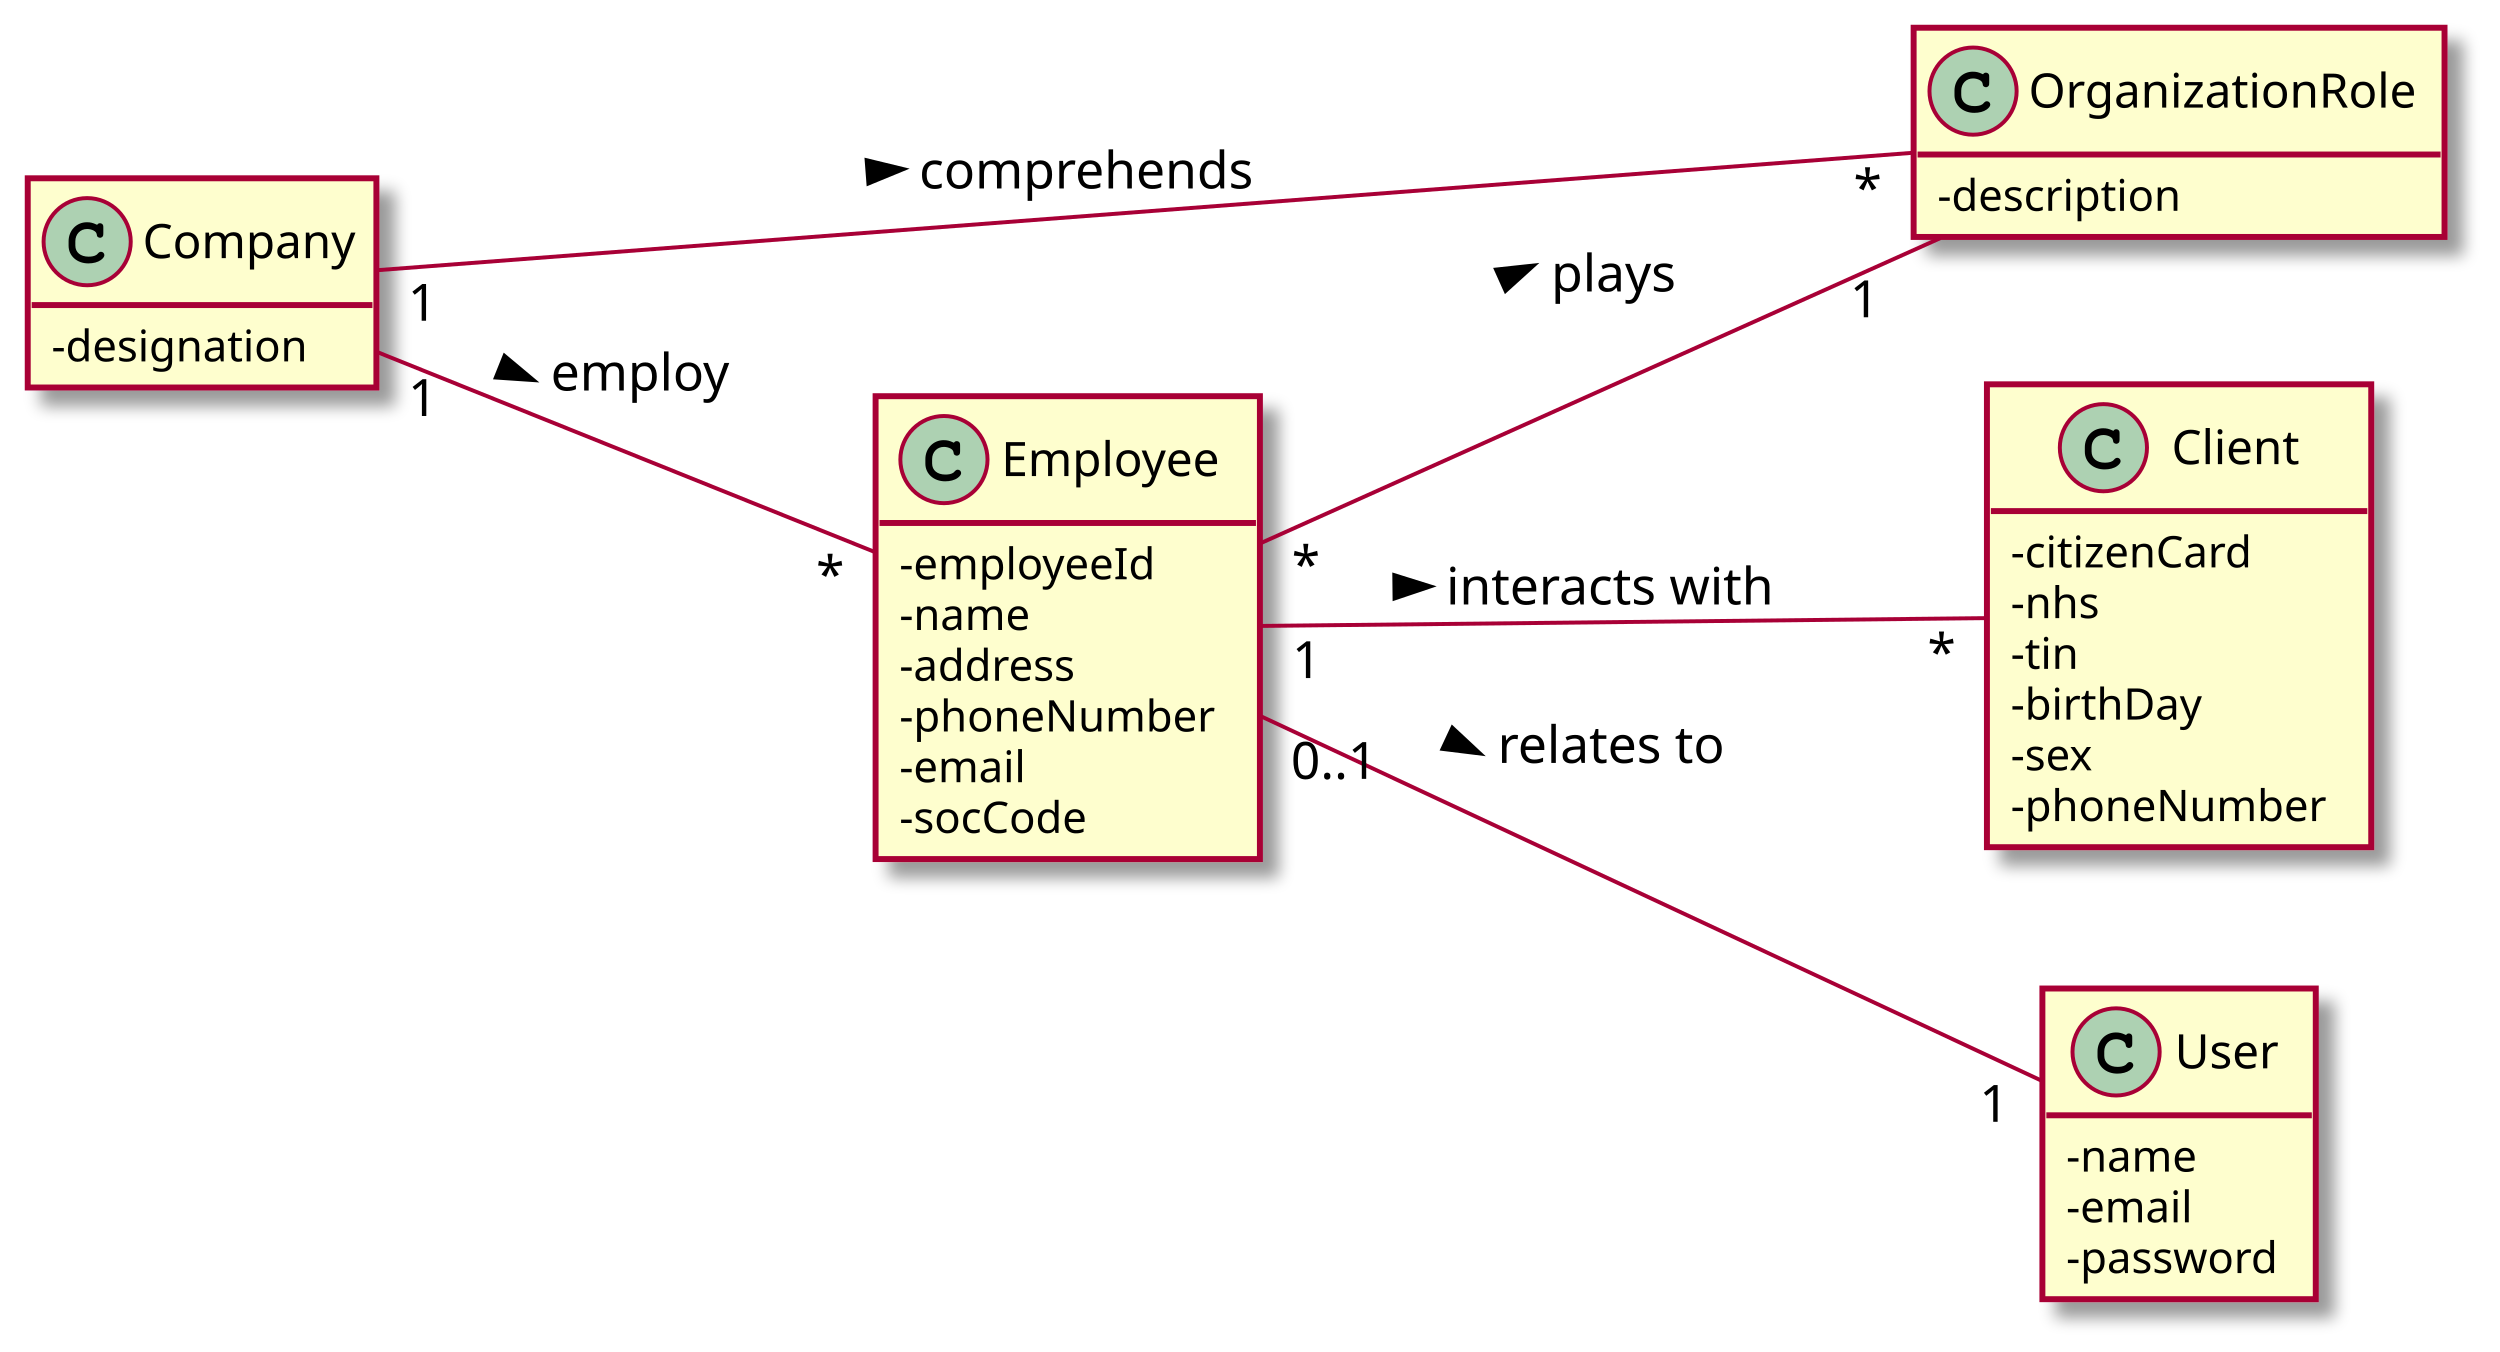
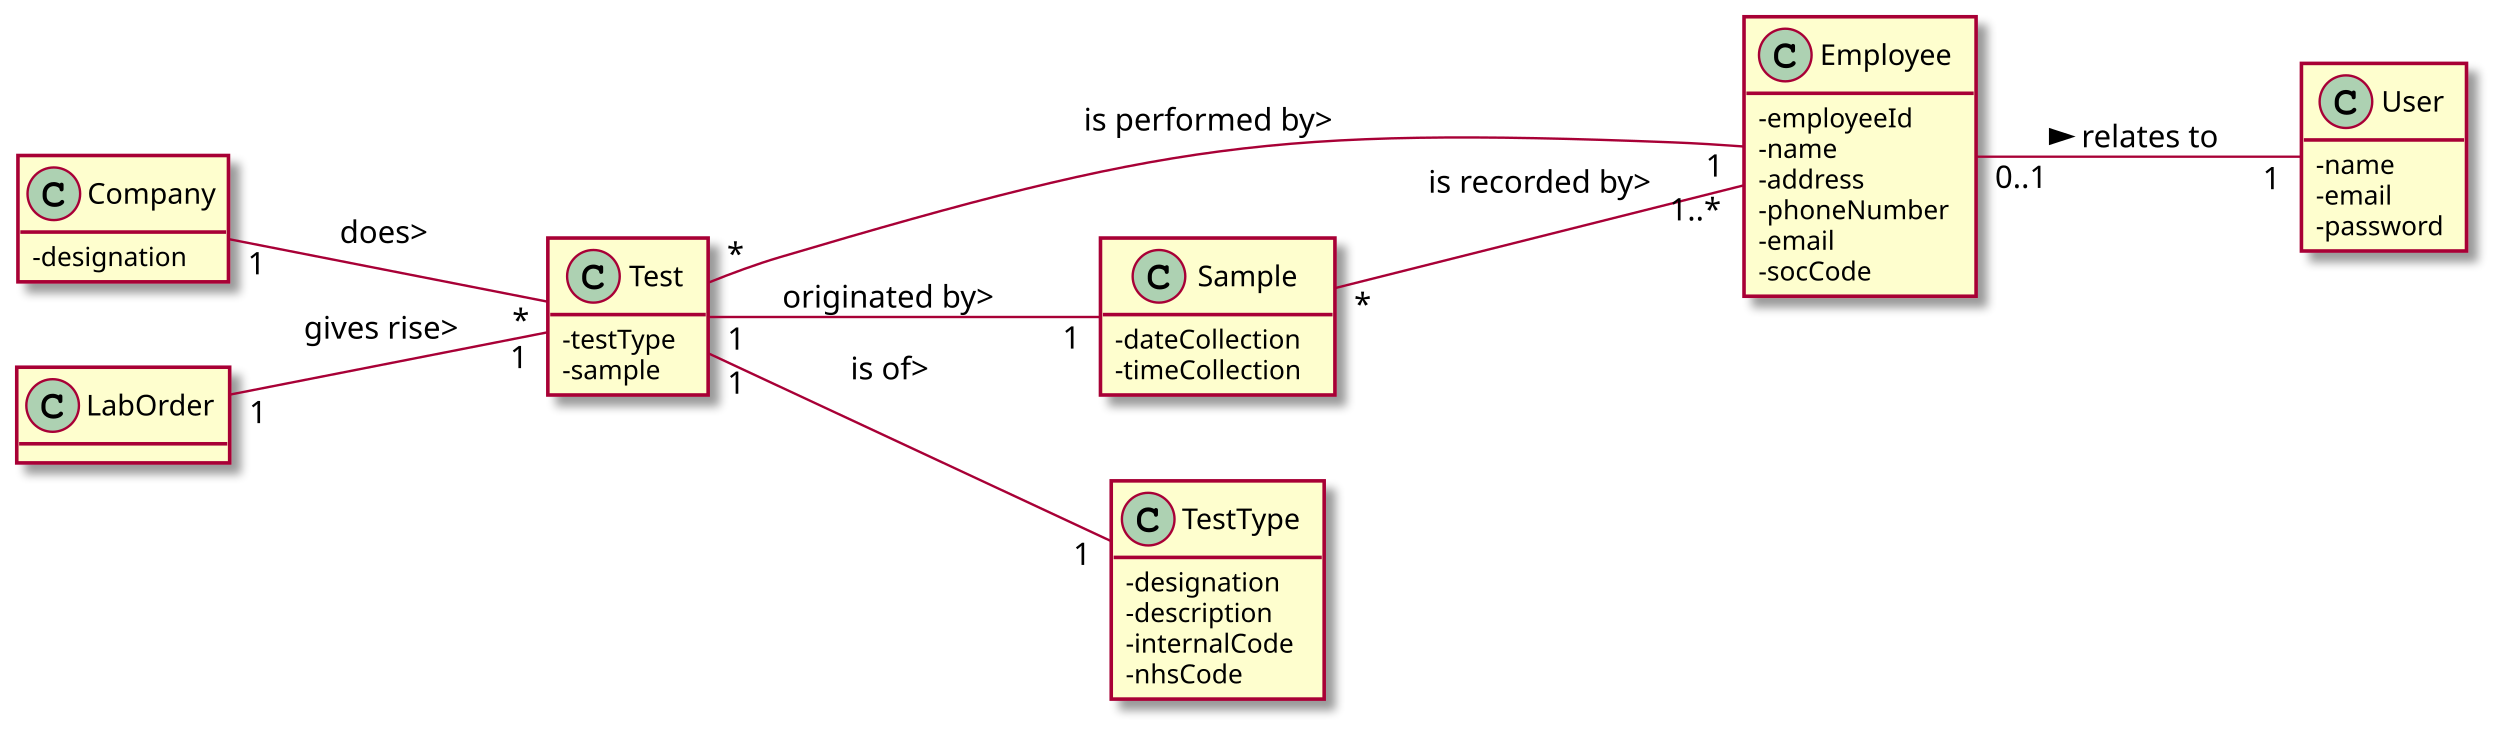
- <svg xmlns="http://www.w3.org/2000/svg" contentScriptType="application/ecmascript" contentStyleType="text/css" height="341px" preserveAspectRatio="none" style="width:631px;height:341px;background:#FFFFFF;" version="1.1" viewBox="0 0 631 341" width="631px" zoomAndPan="magnify">
+ <svg xmlns="http://www.w3.org/2000/svg" contentScriptType="application/ecmascript" contentStyleType="text/css" height="306px" preserveAspectRatio="none" style="width:1045px;height:306px;background:#FFFFFF;" version="1.1" viewBox="0 0 1045 306" width="1045px" zoomAndPan="magnify">
  <defs>
-     <filter height="300%" id="f15x3am2n447ev" width="300%" x="-1" y="-1">
+     <filter height="300%" id="f1e93oq31zhh8i" width="300%" x="-1" y="-1">
      <feGaussianBlur result="blurOut" stdDeviation="2.0" />
      <feColorMatrix in="blurOut" result="blurOut2" type="matrix" values="0 0 0 0 0 0 0 0 0 0 0 0 0 0 0 0 0 0 .4 0" />
      <feOffset dx="4.0" dy="4.0" in="blurOut2" result="blurOut3" />
      <feBlend in="SourceGraphic" in2="blurOut3" mode="normal" />
    </filter>
  </defs>
  <g>
-     <rect codeLine="6" fill="#FEFECE" filter="url(#f15x3am2n447ev)" height="52.805" id="Company" style="stroke:#A80036;stroke-width:1.5;" width="88" x="7" y="45" />
-     <ellipse cx="22" cy="61" fill="#ADD1B2" rx="11" ry="11" style="stroke:#A80036;stroke-width:1.0;" />
-     <path d="M24.344,56.672 C23.406,56.234 22.812,56.094 21.938,56.094 C19.312,56.094 17.312,58.172 17.312,60.891 L17.312,62.016 C17.312,64.594 19.422,66.484 22.312,66.484 C23.531,66.484 24.688,66.188 25.438,65.641 C26.016,65.234 26.344,64.781 26.344,64.391 C26.344,63.938 25.953,63.547 25.484,63.547 C25.266,63.547 25.062,63.625 24.875,63.812 C24.422,64.297 24.422,64.297 24.234,64.391 C23.812,64.656 23.125,64.781 22.359,64.781 C20.312,64.781 19.016,63.688 19.016,61.984 L19.016,60.891 C19.016,59.109 20.266,57.797 22,57.797 C22.578,57.797 23.188,57.953 23.656,58.203 C24.141,58.484 24.312,58.703 24.406,59.109 C24.469,59.516 24.5,59.641 24.641,59.766 C24.781,59.906 25.016,60.016 25.234,60.016 C25.5,60.016 25.766,59.875 25.938,59.656 C26.047,59.5 26.078,59.312 26.078,58.891 L26.078,57.469 C26.078,57.031 26.062,56.906 25.969,56.75 C25.812,56.484 25.531,56.344 25.234,56.344 C24.938,56.344 24.734,56.438 24.516,56.75 L24.344,56.672 Z " fill="#000000" />
-     <text fill="#000000" font-family="sans-serif" font-size="12" lengthAdjust="spacing" textLength="56" x="36" y="65.154">Company</text>
-     <line style="stroke:#A80036;stroke-width:1.5;" x1="8" x2="94" y1="77" y2="77" />
-     <text fill="#000000" font-family="sans-serif" font-size="11" lengthAdjust="spacing" textLength="70" x="13" y="91.21">-designation</text>
-     <rect codeLine="10" fill="#FEFECE" filter="url(#f15x3am2n447ev)" height="116.828" id="Employee" style="stroke:#A80036;stroke-width:1.5;" width="97" x="221" y="100" />
-     <ellipse cx="238.25" cy="116" fill="#ADD1B2" rx="11" ry="11" style="stroke:#A80036;stroke-width:1.0;" />
-     <path d="M240.594,111.672 C239.656,111.234 239.062,111.094 238.188,111.094 C235.562,111.094 233.562,113.172 233.562,115.891 L233.562,117.016 C233.562,119.594 235.672,121.484 238.562,121.484 C239.781,121.484 240.938,121.188 241.688,120.641 C242.266,120.234 242.594,119.781 242.594,119.391 C242.594,118.938 242.203,118.547 241.734,118.547 C241.516,118.547 241.312,118.625 241.125,118.812 C240.672,119.297 240.672,119.297 240.484,119.391 C240.062,119.656 239.375,119.781 238.609,119.781 C236.562,119.781 235.266,118.688 235.266,116.984 L235.266,115.891 C235.266,114.109 236.516,112.797 238.25,112.797 C238.828,112.797 239.438,112.953 239.906,113.203 C240.391,113.484 240.562,113.703 240.656,114.109 C240.719,114.516 240.75,114.641 240.891,114.766 C241.031,114.906 241.266,115.016 241.484,115.016 C241.75,115.016 242.016,114.875 242.188,114.656 C242.297,114.5 242.328,114.312 242.328,113.891 L242.328,112.469 C242.328,112.031 242.312,111.906 242.219,111.75 C242.062,111.484 241.781,111.344 241.484,111.344 C241.188,111.344 240.984,111.438 240.766,111.75 L240.594,111.672 Z " fill="#000000" />
-     <text fill="#000000" font-family="sans-serif" font-size="12" lengthAdjust="spacing" textLength="60" x="252.75" y="120.154">Employee</text>
-     <line style="stroke:#A80036;stroke-width:1.5;" x1="222" x2="317" y1="132" y2="132" />
-     <text fill="#000000" font-family="sans-serif" font-size="11" lengthAdjust="spacing" textLength="73" x="227" y="146.21">-employeeId</text>
-     <text fill="#000000" font-family="sans-serif" font-size="11" lengthAdjust="spacing" textLength="37" x="227" y="159.015">-name</text>
-     <text fill="#000000" font-family="sans-serif" font-size="11" lengthAdjust="spacing" textLength="49" x="227" y="171.82">-address</text>
-     <text fill="#000000" font-family="sans-serif" font-size="11" lengthAdjust="spacing" textLength="85" x="227" y="184.625">-phoneNumber</text>
-     <text fill="#000000" font-family="sans-serif" font-size="11" lengthAdjust="spacing" textLength="36" x="227" y="197.429">-email</text>
-     <text fill="#000000" font-family="sans-serif" font-size="11" lengthAdjust="spacing" textLength="53" x="227" y="210.234">-socCode</text>
-     <rect codeLine="19" fill="#FEFECE" filter="url(#f15x3am2n447ev)" height="52.805" id="OrganizationRole" style="stroke:#A80036;stroke-width:1.5;" width="134" x="483" y="7" />
-     <ellipse cx="498" cy="23" fill="#ADD1B2" rx="11" ry="11" style="stroke:#A80036;stroke-width:1.0;" />
-     <path d="M500.344,18.672 C499.406,18.234 498.812,18.094 497.938,18.094 C495.312,18.094 493.312,20.172 493.312,22.891 L493.312,24.016 C493.312,26.594 495.422,28.484 498.312,28.484 C499.531,28.484 500.688,28.188 501.438,27.641 C502.016,27.234 502.344,26.781 502.344,26.391 C502.344,25.938 501.953,25.547 501.484,25.547 C501.266,25.547 501.062,25.625 500.875,25.812 C500.422,26.297 500.422,26.297 500.234,26.391 C499.812,26.656 499.125,26.781 498.359,26.781 C496.312,26.781 495.016,25.688 495.016,23.984 L495.016,22.891 C495.016,21.109 496.266,19.797 498,19.797 C498.578,19.797 499.188,19.953 499.656,20.203 C500.141,20.484 500.312,20.703 500.406,21.109 C500.469,21.516 500.5,21.641 500.641,21.766 C500.781,21.906 501.016,22.016 501.234,22.016 C501.5,22.016 501.766,21.875 501.938,21.656 C502.047,21.5 502.078,21.312 502.078,20.891 L502.078,19.469 C502.078,19.031 502.062,18.906 501.969,18.75 C501.812,18.484 501.531,18.344 501.234,18.344 C500.938,18.344 500.734,18.438 500.516,18.75 L500.344,18.672 Z " fill="#000000" />
-     <text fill="#000000" font-family="sans-serif" font-size="12" lengthAdjust="spacing" textLength="102" x="512" y="27.154">OrganizationRole</text>
-     <line style="stroke:#A80036;stroke-width:1.5;" x1="484" x2="616" y1="39" y2="39" />
-     <text fill="#000000" font-family="sans-serif" font-size="11" lengthAdjust="spacing" textLength="66" x="489" y="53.21">-description</text>
-     <rect codeLine="23" fill="#FEFECE" filter="url(#f15x3am2n447ev)" height="116.828" id="Client" style="stroke:#A80036;stroke-width:1.5;" width="97" x="501.5" y="97" />
-     <ellipse cx="530.9" cy="113" fill="#ADD1B2" rx="11" ry="11" style="stroke:#A80036;stroke-width:1.0;" />
-     <path d="M533.244,108.672 C532.306,108.234 531.712,108.094 530.837,108.094 C528.212,108.094 526.212,110.172 526.212,112.891 L526.212,114.016 C526.212,116.594 528.322,118.484 531.212,118.484 C532.431,118.484 533.587,118.188 534.337,117.641 C534.916,117.234 535.244,116.781 535.244,116.391 C535.244,115.938 534.853,115.547 534.384,115.547 C534.166,115.547 533.962,115.625 533.775,115.812 C533.322,116.297 533.322,116.297 533.134,116.391 C532.712,116.656 532.025,116.781 531.259,116.781 C529.212,116.781 527.916,115.688 527.916,113.984 L527.916,112.891 C527.916,111.109 529.166,109.797 530.9,109.797 C531.478,109.797 532.087,109.953 532.556,110.203 C533.041,110.484 533.212,110.703 533.306,111.109 C533.369,111.516 533.4,111.641 533.541,111.766 C533.681,111.906 533.916,112.016 534.134,112.016 C534.4,112.016 534.666,111.875 534.837,111.656 C534.947,111.5 534.978,111.312 534.978,110.891 L534.978,109.469 C534.978,109.031 534.962,108.906 534.869,108.75 C534.712,108.484 534.431,108.344 534.134,108.344 C533.837,108.344 533.634,108.438 533.416,108.75 L533.244,108.672 Z " fill="#000000" />
-     <text fill="#000000" font-family="sans-serif" font-size="12" lengthAdjust="spacing" textLength="33" x="548.1" y="117.154">Client</text>
-     <line style="stroke:#A80036;stroke-width:1.5;" x1="502.5" x2="597.5" y1="129" y2="129" />
-     <text fill="#000000" font-family="sans-serif" font-size="11" lengthAdjust="spacing" textLength="68" x="507.5" y="143.21">-citizenCard</text>
-     <text fill="#000000" font-family="sans-serif" font-size="11" lengthAdjust="spacing" textLength="24" x="507.5" y="156.015">-nhs</text>
-     <text fill="#000000" font-family="sans-serif" font-size="11" lengthAdjust="spacing" textLength="18" x="507.5" y="168.82">-tin</text>
-     <text fill="#000000" font-family="sans-serif" font-size="11" lengthAdjust="spacing" textLength="52" x="507.5" y="181.625">-birthDay</text>
-     <text fill="#000000" font-family="sans-serif" font-size="11" lengthAdjust="spacing" textLength="25" x="507.5" y="194.429">-sex</text>
-     <text fill="#000000" font-family="sans-serif" font-size="11" lengthAdjust="spacing" textLength="85" x="507.5" y="207.234">-phoneNumber</text>
-     <rect codeLine="32" fill="#FEFECE" filter="url(#f15x3am2n447ev)" height="78.414" id="User" style="stroke:#A80036;stroke-width:1.5;" width="69" x="515.5" y="249.5" />
-     <ellipse cx="534.1" cy="265.5" fill="#ADD1B2" rx="11" ry="11" style="stroke:#A80036;stroke-width:1.0;" />
-     <path d="M536.444,261.172 C535.506,260.734 534.913,260.594 534.038,260.594 C531.413,260.594 529.413,262.672 529.413,265.391 L529.413,266.516 C529.413,269.094 531.522,270.984 534.413,270.984 C535.631,270.984 536.788,270.688 537.538,270.141 C538.116,269.734 538.444,269.281 538.444,268.891 C538.444,268.438 538.053,268.047 537.584,268.047 C537.366,268.047 537.163,268.125 536.975,268.312 C536.522,268.797 536.522,268.797 536.334,268.891 C535.913,269.156 535.225,269.281 534.459,269.281 C532.413,269.281 531.116,268.188 531.116,266.484 L531.116,265.391 C531.116,263.609 532.366,262.297 534.1,262.297 C534.678,262.297 535.288,262.453 535.756,262.703 C536.241,262.984 536.413,263.203 536.506,263.609 C536.569,264.016 536.6,264.141 536.741,264.266 C536.881,264.406 537.116,264.516 537.334,264.516 C537.6,264.516 537.866,264.375 538.038,264.156 C538.147,264 538.178,263.812 538.178,263.391 L538.178,261.969 C538.178,261.531 538.163,261.406 538.069,261.25 C537.913,260.984 537.631,260.844 537.334,260.844 C537.038,260.844 536.834,260.938 536.616,261.25 L536.444,261.172 Z " fill="#000000" />
-     <text fill="#000000" font-family="sans-serif" font-size="12" lengthAdjust="spacing" textLength="29" x="548.9" y="269.654">User</text>
-     <line style="stroke:#A80036;stroke-width:1.5;" x1="516.5" x2="583.5" y1="281.5" y2="281.5" />
-     <text fill="#000000" font-family="sans-serif" font-size="11" lengthAdjust="spacing" textLength="37" x="521.5" y="295.71">-name</text>
-     <text fill="#000000" font-family="sans-serif" font-size="11" lengthAdjust="spacing" textLength="36" x="521.5" y="308.515">-email</text>
-     <text fill="#000000" font-family="sans-serif" font-size="11" lengthAdjust="spacing" textLength="57" x="521.5" y="321.32">-password</text>
-     <path codeLine="40" d="M95.032,88.792 C131.287,103.361 183.103,124.183 220.654,139.273 " fill="none" id="Company-Employee" style="stroke:#A80036;stroke-width:1.0;" />
-     <polygon fill="#000000" points="134.639,95.931,127.343,89.831,125.151,95.285,134.639,95.931" style="stroke:#000000;stroke-width:1.0;" />
-     <text fill="#000000" font-family="sans-serif" font-size="13" lengthAdjust="spacing" textLength="48" x="139" y="98.567">employ</text>
-     <text fill="#000000" font-family="sans-serif" font-size="13" lengthAdjust="spacing" textLength="8" x="102.988" y="104.992">1</text>
-     <text fill="#000000" font-family="sans-serif" font-size="13" lengthAdjust="spacing" textLength="7" x="205.966" y="149.64">*</text>
-     <path codeLine="41" d="M95.236,68.194 C182.381,61.531 379.606,46.452 482.976,38.548 " fill="none" id="Company-OrganizationRole" style="stroke:#A80036;stroke-width:1.0;" />
-     <polygon fill="#000000" points="227.985,42.685,218.743,40.444,219.191,46.305,227.985,42.685" style="stroke:#000000;stroke-width:1.0;" />
-     <text fill="#000000" font-family="sans-serif" font-size="13" lengthAdjust="spacing" textLength="88" x="232" y="47.567">comprehends</text>
-     <text fill="#000000" font-family="sans-serif" font-size="13" lengthAdjust="spacing" textLength="8" x="102.924" y="80.956">1</text>
-     <text fill="#000000" font-family="sans-serif" font-size="13" lengthAdjust="spacing" textLength="7" x="467.822" y="52.085">*</text>
-     <path codeLine="42" d="M318.059,137.154 C365.521,115.851 438.565,83.067 489.765,60.087 " fill="none" id="Employee-OrganizationRole" style="stroke:#A80036;stroke-width:1.0;" />
-     <polygon fill="#000000" points="387.062,67.019,377.606,68.041,380.013,73.404,387.062,67.019" style="stroke:#000000;stroke-width:1.0;" />
-     <text fill="#000000" font-family="sans-serif" font-size="13" lengthAdjust="spacing" textLength="34" x="391.5" y="73.567">plays</text>
-     <text fill="#000000" font-family="sans-serif" font-size="13" lengthAdjust="spacing" textLength="7" x="326.031" y="147.124">*</text>
-     <text fill="#000000" font-family="sans-serif" font-size="13" lengthAdjust="spacing" textLength="8" x="466.911" y="80.075">1</text>
-     <path codeLine="43" d="M318.059,180.7 C374.143,206.879 465.949,249.733 515.222,272.733 " fill="none" id="Employee-User" style="stroke:#A80036;stroke-width:1.0;" />
-     <polygon fill="#000000" points="373.531,190.181,366.578,183.692,364.091,189.018,373.531,190.181" style="stroke:#000000;stroke-width:1.0;" />
-     <text fill="#000000" font-family="sans-serif" font-size="13" lengthAdjust="spacing" textLength="61" x="378" y="192.567">relates to</text>
-     <text fill="#000000" font-family="sans-serif" font-size="13" lengthAdjust="spacing" textLength="24" x="325.818" y="196.592">0..1</text>
-     <text fill="#000000" font-family="sans-serif" font-size="13" lengthAdjust="spacing" textLength="8" x="499.588" y="283.144">1</text>
-     <path codeLine="44" d="M318.059,157.988 C369.172,157.437 449.954,156.567 501.171,156.015 " fill="none" id="Employee-Client" style="stroke:#A80036;stroke-width:1.0;" />
-     <polygon fill="#000000" points="361,148.012,351.923,145.171,351.987,151.049,361,148.012" style="stroke:#000000;stroke-width:1.0;" />
-     <text fill="#000000" font-family="sans-serif" font-size="13" lengthAdjust="spacing" textLength="87" x="365" y="152.567">interacts with</text>
-     <text fill="#000000" font-family="sans-serif" font-size="13" lengthAdjust="spacing" textLength="8" x="326.107" y="171.148">1</text>
-     <text fill="#000000" font-family="sans-serif" font-size="13" lengthAdjust="spacing" textLength="7" x="486.485" y="169.281">*</text>
+     <rect codeLine="6" fill="#FEFECE" filter="url(#f1e93oq31zhh8i)" height="52.805" id="Company" style="stroke:#A80036;stroke-width:1.5;" width="88" x="7.5" y="65" />
+     <ellipse cx="22.5" cy="81" fill="#ADD1B2" rx="11" ry="11" style="stroke:#A80036;stroke-width:1.0;" />
+     <path d="M24.844,76.672 C23.906,76.234 23.312,76.094 22.438,76.094 C19.812,76.094 17.812,78.172 17.812,80.891 L17.812,82.016 C17.812,84.594 19.922,86.484 22.812,86.484 C24.031,86.484 25.188,86.188 25.938,85.641 C26.516,85.234 26.844,84.781 26.844,84.391 C26.844,83.938 26.453,83.547 25.984,83.547 C25.766,83.547 25.562,83.625 25.375,83.812 C24.922,84.297 24.922,84.297 24.734,84.391 C24.312,84.656 23.625,84.781 22.859,84.781 C20.812,84.781 19.516,83.688 19.516,81.984 L19.516,80.891 C19.516,79.109 20.766,77.797 22.5,77.797 C23.078,77.797 23.688,77.953 24.156,78.203 C24.641,78.484 24.812,78.703 24.906,79.109 C24.969,79.516 25,79.641 25.141,79.766 C25.281,79.906 25.516,80.016 25.734,80.016 C26,80.016 26.266,79.875 26.438,79.656 C26.547,79.5 26.578,79.312 26.578,78.891 L26.578,77.469 C26.578,77.031 26.562,76.906 26.469,76.75 C26.312,76.484 26.031,76.344 25.734,76.344 C25.438,76.344 25.234,76.438 25.016,76.75 L24.844,76.672 Z " fill="#000000" />
+     <text fill="#000000" font-family="sans-serif" font-size="12" lengthAdjust="spacing" textLength="56" x="36.5" y="85.154">Company</text>
+     <line style="stroke:#A80036;stroke-width:1.5;" x1="8.5" x2="94.5" y1="97" y2="97" />
+     <text fill="#000000" font-family="sans-serif" font-size="11" lengthAdjust="spacing" textLength="70" x="13.5" y="111.21">-designation</text>
+     <rect codeLine="10" fill="#FEFECE" filter="url(#f1e93oq31zhh8i)" height="116.828" id="Employee" style="stroke:#A80036;stroke-width:1.5;" width="97" x="729" y="7" />
+     <ellipse cx="746.25" cy="23" fill="#ADD1B2" rx="11" ry="11" style="stroke:#A80036;stroke-width:1.0;" />
+     <path d="M748.594,18.672 C747.656,18.234 747.062,18.094 746.188,18.094 C743.562,18.094 741.562,20.172 741.562,22.891 L741.562,24.016 C741.562,26.594 743.672,28.484 746.562,28.484 C747.781,28.484 748.938,28.188 749.688,27.641 C750.266,27.234 750.594,26.781 750.594,26.391 C750.594,25.938 750.203,25.547 749.734,25.547 C749.516,25.547 749.312,25.625 749.125,25.812 C748.672,26.297 748.672,26.297 748.484,26.391 C748.062,26.656 747.375,26.781 746.609,26.781 C744.562,26.781 743.266,25.688 743.266,23.984 L743.266,22.891 C743.266,21.109 744.516,19.797 746.25,19.797 C746.828,19.797 747.438,19.953 747.906,20.203 C748.391,20.484 748.562,20.703 748.656,21.109 C748.719,21.516 748.75,21.641 748.891,21.766 C749.031,21.906 749.266,22.016 749.484,22.016 C749.75,22.016 750.016,21.875 750.188,21.656 C750.297,21.5 750.328,21.312 750.328,20.891 L750.328,19.469 C750.328,19.031 750.312,18.906 750.219,18.75 C750.062,18.484 749.781,18.344 749.484,18.344 C749.188,18.344 748.984,18.438 748.766,18.75 L748.594,18.672 Z " fill="#000000" />
+     <text fill="#000000" font-family="sans-serif" font-size="12" lengthAdjust="spacing" textLength="60" x="760.75" y="27.154">Employee</text>
+     <line style="stroke:#A80036;stroke-width:1.5;" x1="730" x2="825" y1="39" y2="39" />
+     <text fill="#000000" font-family="sans-serif" font-size="11" lengthAdjust="spacing" textLength="73" x="735" y="53.21">-employeeId</text>
+     <text fill="#000000" font-family="sans-serif" font-size="11" lengthAdjust="spacing" textLength="37" x="735" y="66.015">-name</text>
+     <text fill="#000000" font-family="sans-serif" font-size="11" lengthAdjust="spacing" textLength="49" x="735" y="78.82">-address</text>
+     <text fill="#000000" font-family="sans-serif" font-size="11" lengthAdjust="spacing" textLength="85" x="735" y="91.624">-phoneNumber</text>
+     <text fill="#000000" font-family="sans-serif" font-size="11" lengthAdjust="spacing" textLength="36" x="735" y="104.429">-email</text>
+     <text fill="#000000" font-family="sans-serif" font-size="11" lengthAdjust="spacing" textLength="53" x="735" y="117.234">-socCode</text>
+     <rect codeLine="21" fill="#FEFECE" filter="url(#f1e93oq31zhh8i)" height="78.414" id="User" style="stroke:#A80036;stroke-width:1.5;" width="69" x="962" y="26.5" />
+     <ellipse cx="980.6" cy="42.5" fill="#ADD1B2" rx="11" ry="11" style="stroke:#A80036;stroke-width:1.0;" />
+     <path d="M982.944,38.172 C982.006,37.734 981.413,37.594 980.538,37.594 C977.913,37.594 975.913,39.672 975.913,42.391 L975.913,43.516 C975.913,46.094 978.022,47.984 980.913,47.984 C982.131,47.984 983.288,47.688 984.038,47.141 C984.616,46.734 984.944,46.281 984.944,45.891 C984.944,45.438 984.553,45.047 984.084,45.047 C983.866,45.047 983.663,45.125 983.475,45.312 C983.022,45.797 983.022,45.797 982.834,45.891 C982.413,46.156 981.725,46.281 980.959,46.281 C978.913,46.281 977.616,45.188 977.616,43.484 L977.616,42.391 C977.616,40.609 978.866,39.297 980.6,39.297 C981.178,39.297 981.788,39.453 982.256,39.703 C982.741,39.984 982.913,40.203 983.006,40.609 C983.069,41.016 983.1,41.141 983.241,41.266 C983.381,41.406 983.616,41.516 983.834,41.516 C984.1,41.516 984.366,41.375 984.538,41.156 C984.647,41 984.678,40.812 984.678,40.391 L984.678,38.969 C984.678,38.531 984.663,38.406 984.569,38.25 C984.413,37.984 984.131,37.844 983.834,37.844 C983.538,37.844 983.334,37.938 983.116,38.25 L982.944,38.172 Z " fill="#000000" />
+     <text fill="#000000" font-family="sans-serif" font-size="12" lengthAdjust="spacing" textLength="29" x="995.4" y="46.654">User</text>
+     <line style="stroke:#A80036;stroke-width:1.5;" x1="963" x2="1030" y1="58.5" y2="58.5" />
+     <text fill="#000000" font-family="sans-serif" font-size="11" lengthAdjust="spacing" textLength="37" x="968" y="72.71">-name</text>
+     <text fill="#000000" font-family="sans-serif" font-size="11" lengthAdjust="spacing" textLength="36" x="968" y="85.515">-email</text>
+     <text fill="#000000" font-family="sans-serif" font-size="11" lengthAdjust="spacing" textLength="57" x="968" y="98.32">-password</text>
+     <rect codeLine="27" fill="#FEFECE" filter="url(#f1e93oq31zhh8i)" height="65.609" id="Test" style="stroke:#A80036;stroke-width:1.5;" width="67" x="229" y="99.5" />
+     <ellipse cx="248.05" cy="115.5" fill="#ADD1B2" rx="11" ry="11" style="stroke:#A80036;stroke-width:1.0;" />
+     <path d="M250.394,111.172 C249.456,110.734 248.863,110.594 247.988,110.594 C245.363,110.594 243.363,112.672 243.363,115.391 L243.363,116.516 C243.363,119.094 245.472,120.984 248.363,120.984 C249.581,120.984 250.738,120.688 251.488,120.141 C252.066,119.734 252.394,119.281 252.394,118.891 C252.394,118.438 252.003,118.047 251.534,118.047 C251.316,118.047 251.113,118.125 250.925,118.312 C250.472,118.797 250.472,118.797 250.284,118.891 C249.863,119.156 249.175,119.281 248.409,119.281 C246.363,119.281 245.066,118.188 245.066,116.484 L245.066,115.391 C245.066,113.609 246.316,112.297 248.05,112.297 C248.628,112.297 249.238,112.453 249.706,112.703 C250.191,112.984 250.363,113.203 250.456,113.609 C250.519,114.016 250.55,114.141 250.691,114.266 C250.831,114.406 251.066,114.516 251.284,114.516 C251.55,114.516 251.816,114.375 251.988,114.156 C252.097,114 252.128,113.812 252.128,113.391 L252.128,111.969 C252.128,111.531 252.113,111.406 252.019,111.25 C251.863,110.984 251.581,110.844 251.284,110.844 C250.988,110.844 250.784,110.938 250.566,111.25 L250.394,111.172 Z " fill="#000000" />
+     <text fill="#000000" font-family="sans-serif" font-size="12" lengthAdjust="spacing" textLength="26" x="262.95" y="119.654">Test</text>
+     <line style="stroke:#A80036;stroke-width:1.5;" x1="230" x2="295" y1="131.5" y2="131.5" />
+     <text fill="#000000" font-family="sans-serif" font-size="11" lengthAdjust="spacing" textLength="55" x="235" y="145.71">-testType</text>
+     <text fill="#000000" font-family="sans-serif" font-size="11" lengthAdjust="spacing" textLength="46" x="235" y="158.515">-sample</text>
+     <rect codeLine="33" fill="#FEFECE" filter="url(#f1e93oq31zhh8i)" height="65.609" id="Sample" style="stroke:#A80036;stroke-width:1.5;" width="98" x="460" y="99.5" />
+     <ellipse cx="484.45" cy="115.5" fill="#ADD1B2" rx="11" ry="11" style="stroke:#A80036;stroke-width:1.0;" />
+     <path d="M486.794,111.172 C485.856,110.734 485.262,110.594 484.387,110.594 C481.762,110.594 479.762,112.672 479.762,115.391 L479.762,116.516 C479.762,119.094 481.872,120.984 484.762,120.984 C485.981,120.984 487.137,120.688 487.887,120.141 C488.466,119.734 488.794,119.281 488.794,118.891 C488.794,118.438 488.403,118.047 487.934,118.047 C487.716,118.047 487.512,118.125 487.325,118.312 C486.872,118.797 486.872,118.797 486.684,118.891 C486.262,119.156 485.575,119.281 484.809,119.281 C482.762,119.281 481.466,118.188 481.466,116.484 L481.466,115.391 C481.466,113.609 482.716,112.297 484.45,112.297 C485.028,112.297 485.637,112.453 486.106,112.703 C486.591,112.984 486.762,113.203 486.856,113.609 C486.919,114.016 486.95,114.141 487.091,114.266 C487.231,114.406 487.466,114.516 487.684,114.516 C487.95,114.516 488.216,114.375 488.387,114.156 C488.497,114 488.528,113.812 488.528,113.391 L488.528,111.969 C488.528,111.531 488.512,111.406 488.419,111.25 C488.262,110.984 487.981,110.844 487.684,110.844 C487.387,110.844 487.184,110.938 486.966,111.25 L486.794,111.172 Z " fill="#000000" />
+     <text fill="#000000" font-family="sans-serif" font-size="12" lengthAdjust="spacing" textLength="45" x="500.55" y="119.654">Sample</text>
+     <line style="stroke:#A80036;stroke-width:1.5;" x1="461" x2="557" y1="131.5" y2="131.5" />
+     <text fill="#000000" font-family="sans-serif" font-size="11" lengthAdjust="spacing" textLength="86" x="466" y="145.71">-dateCollection</text>
+     <text fill="#000000" font-family="sans-serif" font-size="11" lengthAdjust="spacing" textLength="86" x="466" y="158.515">-timeCollection</text>
+     <rect codeLine="38" fill="#FEFECE" filter="url(#f1e93oq31zhh8i)" height="91.219" id="TestType" style="stroke:#A80036;stroke-width:1.5;" width="89" x="464.5" y="201" />
+     <ellipse cx="479.95" cy="217" fill="#ADD1B2" rx="11" ry="11" style="stroke:#A80036;stroke-width:1.0;" />
+     <path d="M482.294,212.672 C481.356,212.234 480.762,212.094 479.887,212.094 C477.262,212.094 475.262,214.172 475.262,216.891 L475.262,218.016 C475.262,220.594 477.372,222.484 480.262,222.484 C481.481,222.484 482.637,222.188 483.387,221.641 C483.966,221.234 484.294,220.781 484.294,220.391 C484.294,219.938 483.903,219.547 483.434,219.547 C483.216,219.547 483.012,219.625 482.825,219.812 C482.372,220.297 482.372,220.297 482.184,220.391 C481.762,220.656 481.075,220.781 480.309,220.781 C478.262,220.781 476.966,219.688 476.966,217.984 L476.966,216.891 C476.966,215.109 478.216,213.797 479.95,213.797 C480.528,213.797 481.137,213.953 481.606,214.203 C482.091,214.484 482.262,214.703 482.356,215.109 C482.419,215.516 482.45,215.641 482.591,215.766 C482.731,215.906 482.966,216.016 483.184,216.016 C483.45,216.016 483.716,215.875 483.887,215.656 C483.997,215.5 484.028,215.312 484.028,214.891 L484.028,213.469 C484.028,213.031 484.012,212.906 483.919,212.75 C483.762,212.484 483.481,212.344 483.184,212.344 C482.887,212.344 482.684,212.438 482.466,212.75 L482.294,212.672 Z " fill="#000000" />
+     <text fill="#000000" font-family="sans-serif" font-size="12" lengthAdjust="spacing" textLength="56" x="494.05" y="221.154">TestType</text>
+     <line style="stroke:#A80036;stroke-width:1.5;" x1="465.5" x2="552.5" y1="233" y2="233" />
+     <text fill="#000000" font-family="sans-serif" font-size="11" lengthAdjust="spacing" textLength="70" x="470.5" y="247.21">-designation</text>
+     <text fill="#000000" font-family="sans-serif" font-size="11" lengthAdjust="spacing" textLength="66" x="470.5" y="260.015">-description</text>
+     <text fill="#000000" font-family="sans-serif" font-size="11" lengthAdjust="spacing" textLength="77" x="470.5" y="272.82">-internalCode</text>
+     <text fill="#000000" font-family="sans-serif" font-size="11" lengthAdjust="spacing" textLength="54" x="470.5" y="285.625">-nhsCode</text>
+     <rect fill="#FEFECE" filter="url(#f1e93oq31zhh8i)" height="40" id="LabOrder" style="stroke:#A80036;stroke-width:1.5;" width="89" x="7" y="153.5" />
+     <ellipse cx="22" cy="169.5" fill="#ADD1B2" rx="11" ry="11" style="stroke:#A80036;stroke-width:1.0;" />
+     <path d="M24.344,165.172 C23.406,164.734 22.812,164.594 21.938,164.594 C19.312,164.594 17.312,166.672 17.312,169.391 L17.312,170.516 C17.312,173.094 19.422,174.984 22.312,174.984 C23.531,174.984 24.688,174.688 25.438,174.141 C26.016,173.734 26.344,173.281 26.344,172.891 C26.344,172.438 25.953,172.047 25.484,172.047 C25.266,172.047 25.062,172.125 24.875,172.312 C24.422,172.797 24.422,172.797 24.234,172.891 C23.812,173.156 23.125,173.281 22.359,173.281 C20.312,173.281 19.016,172.188 19.016,170.484 L19.016,169.391 C19.016,167.609 20.266,166.297 22,166.297 C22.578,166.297 23.188,166.453 23.656,166.703 C24.141,166.984 24.312,167.203 24.406,167.609 C24.469,168.016 24.5,168.141 24.641,168.266 C24.781,168.406 25.016,168.516 25.234,168.516 C25.5,168.516 25.766,168.375 25.938,168.156 C26.047,168 26.078,167.812 26.078,167.391 L26.078,165.969 C26.078,165.531 26.062,165.406 25.969,165.25 C25.812,164.984 25.531,164.844 25.234,164.844 C24.938,164.844 24.734,164.938 24.516,165.25 L24.344,165.172 Z " fill="#000000" />
+     <text fill="#000000" font-family="sans-serif" font-size="12" lengthAdjust="spacing" textLength="57" x="36" y="173.654">LabOrder</text>
+     <line style="stroke:#A80036;stroke-width:1.5;" x1="8" x2="95" y1="185.5" y2="185.5" />
+     <path codeLine="46" d="M95.552,99.946 C135.105,107.705 192.874,119.037 228.775,126.08 " fill="none" id="Company-Test" style="stroke:#A80036;stroke-width:1.0;" />
+     <text fill="#000000" font-family="sans-serif" font-size="13" lengthAdjust="spacing" textLength="41" x="142" y="101.567">does&gt;</text>
+     <text fill="#000000" font-family="sans-serif" font-size="13" lengthAdjust="spacing" textLength="8" x="103.51" y="114.681">1</text>
+     <text fill="#000000" font-family="sans-serif" font-size="13" lengthAdjust="spacing" textLength="7" x="214.097" y="138.424">*</text>
+     <path codeLine="47" d="M296.221,132.5 C338.251,132.5 411.536,132.5 459.913,132.5 " fill="none" id="Test-Sample" style="stroke:#A80036;stroke-width:1.0;" />
+     <text fill="#000000" font-family="sans-serif" font-size="13" lengthAdjust="spacing" textLength="94" x="327" y="128.567">originated by&gt;</text>
+     <text fill="#000000" font-family="sans-serif" font-size="13" lengthAdjust="spacing" textLength="8" x="304.001" y="146.168">1</text>
+     <text fill="#000000" font-family="sans-serif" font-size="13" lengthAdjust="spacing" textLength="8" x="444.116" y="145.707">1</text>
+     <path codeLine="48" d="M296.182,118.108 C305.673,114.29 316.14,110.423 326,107.5 C486.252,59.995 531.98,53.044 699,59.5 C708.709,59.875 719.087,60.514 728.99,61.238 " fill="none" id="Test-Employee" style="stroke:#A80036;stroke-width:1.0;" />
+     <text fill="#000000" font-family="sans-serif" font-size="13" lengthAdjust="spacing" textLength="112" x="453" y="54.567">is performed by&gt;</text>
+     <text fill="#000000" font-family="sans-serif" font-size="13" lengthAdjust="spacing" textLength="7" x="303.851" y="110.714">*</text>
+     <text fill="#000000" font-family="sans-serif" font-size="13" lengthAdjust="spacing" textLength="8" x="712.949" y="73.824">1</text>
+     <path codeLine="49" d="M296.221,147.756 C339.552,167.96 416.103,203.653 464.333,226.14 " fill="none" id="Test-TestType" style="stroke:#A80036;stroke-width:1.0;" />
+     <text fill="#000000" font-family="sans-serif" font-size="13" lengthAdjust="spacing" textLength="37" x="355.5" y="158.567">is of&gt;</text>
+     <text fill="#000000" font-family="sans-serif" font-size="13" lengthAdjust="spacing" textLength="8" x="304.001" y="164.57">1</text>
+     <text fill="#000000" font-family="sans-serif" font-size="13" lengthAdjust="spacing" textLength="8" x="448.577" y="236.15">1</text>
+     <path codeLine="50" d="M826.122,65.5 C867.168,65.5 925.401,65.5 961.784,65.5 " fill="none" id="Employee-User" style="stroke:#A80036;stroke-width:1.0;" />
+     <polygon fill="#000000" points="866,57.066,856.955,54.127,856.955,60.005,866,57.066" style="stroke:#000000;stroke-width:1.0;" />
+     <text fill="#000000" font-family="sans-serif" font-size="13" lengthAdjust="spacing" textLength="61" x="870" y="61.567">relates to</text>
+     <text fill="#000000" font-family="sans-serif" font-size="13" lengthAdjust="spacing" textLength="24" x="833.889" y="78.547">0..1</text>
+     <text fill="#000000" font-family="sans-serif" font-size="13" lengthAdjust="spacing" textLength="8" x="945.799" y="79.085">1</text>
+     <path codeLine="51" d="M558.261,120.367 C606.56,108.224 680.426,89.654 728.598,77.543 " fill="none" id="Sample-Employee" style="stroke:#A80036;stroke-width:1.0;" />
+     <text fill="#000000" font-family="sans-serif" font-size="13" lengthAdjust="spacing" textLength="101" x="597" y="80.567">is recorded by&gt;</text>
+     <text fill="#000000" font-family="sans-serif" font-size="13" lengthAdjust="spacing" textLength="7" x="566.01" y="131.792">*</text>
+     <text fill="#000000" font-family="sans-serif" font-size="13" lengthAdjust="spacing" textLength="23" x="697.859" y="92.133">1..*</text>
+     <path codeLine="52" d="M96.059,164.955 C135.657,157.187 193.201,145.898 228.937,138.888 " fill="none" id="LabOrder-Test" style="stroke:#A80036;stroke-width:1.0;" />
+     <text fill="#000000" font-family="sans-serif" font-size="13" lengthAdjust="spacing" textLength="71" x="127" y="141.567">gives rise&gt;</text>
+     <text fill="#000000" font-family="sans-serif" font-size="13" lengthAdjust="spacing" textLength="8" x="104.101" y="176.86">1</text>
+     <text fill="#000000" font-family="sans-serif" font-size="13" lengthAdjust="spacing" textLength="8" x="213.19" y="153.873">1</text>
  </g>
</svg>
